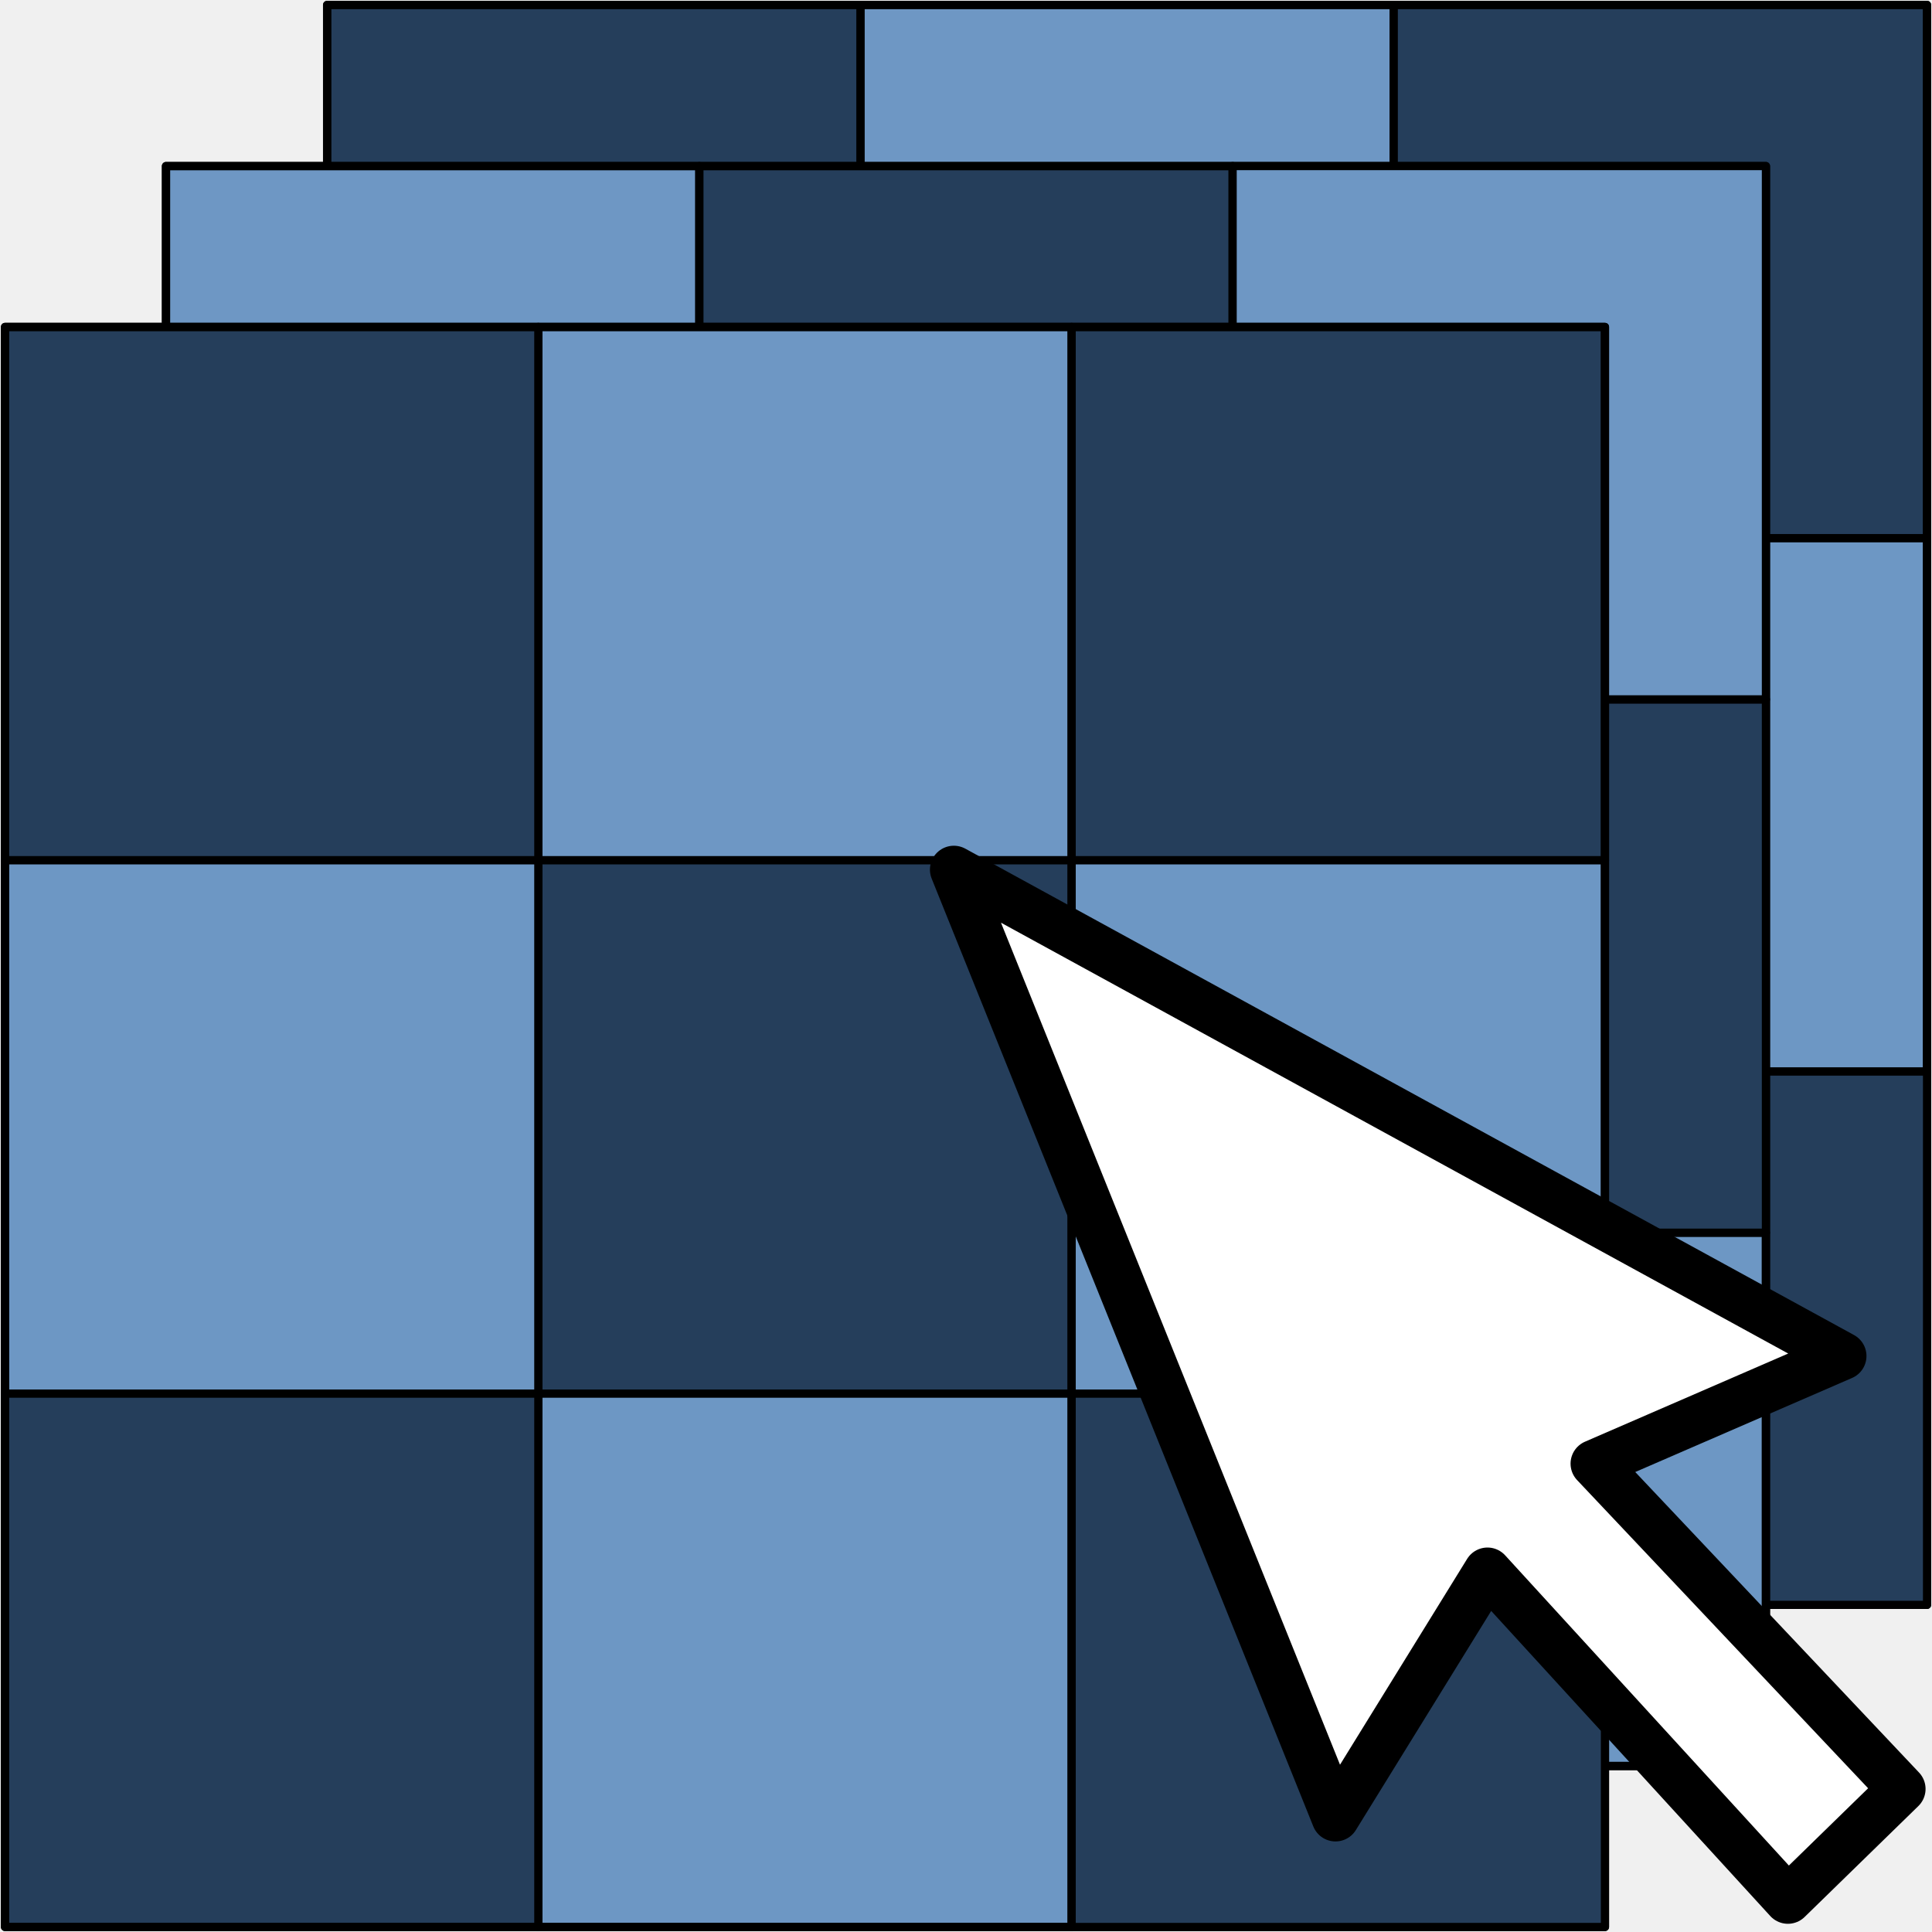
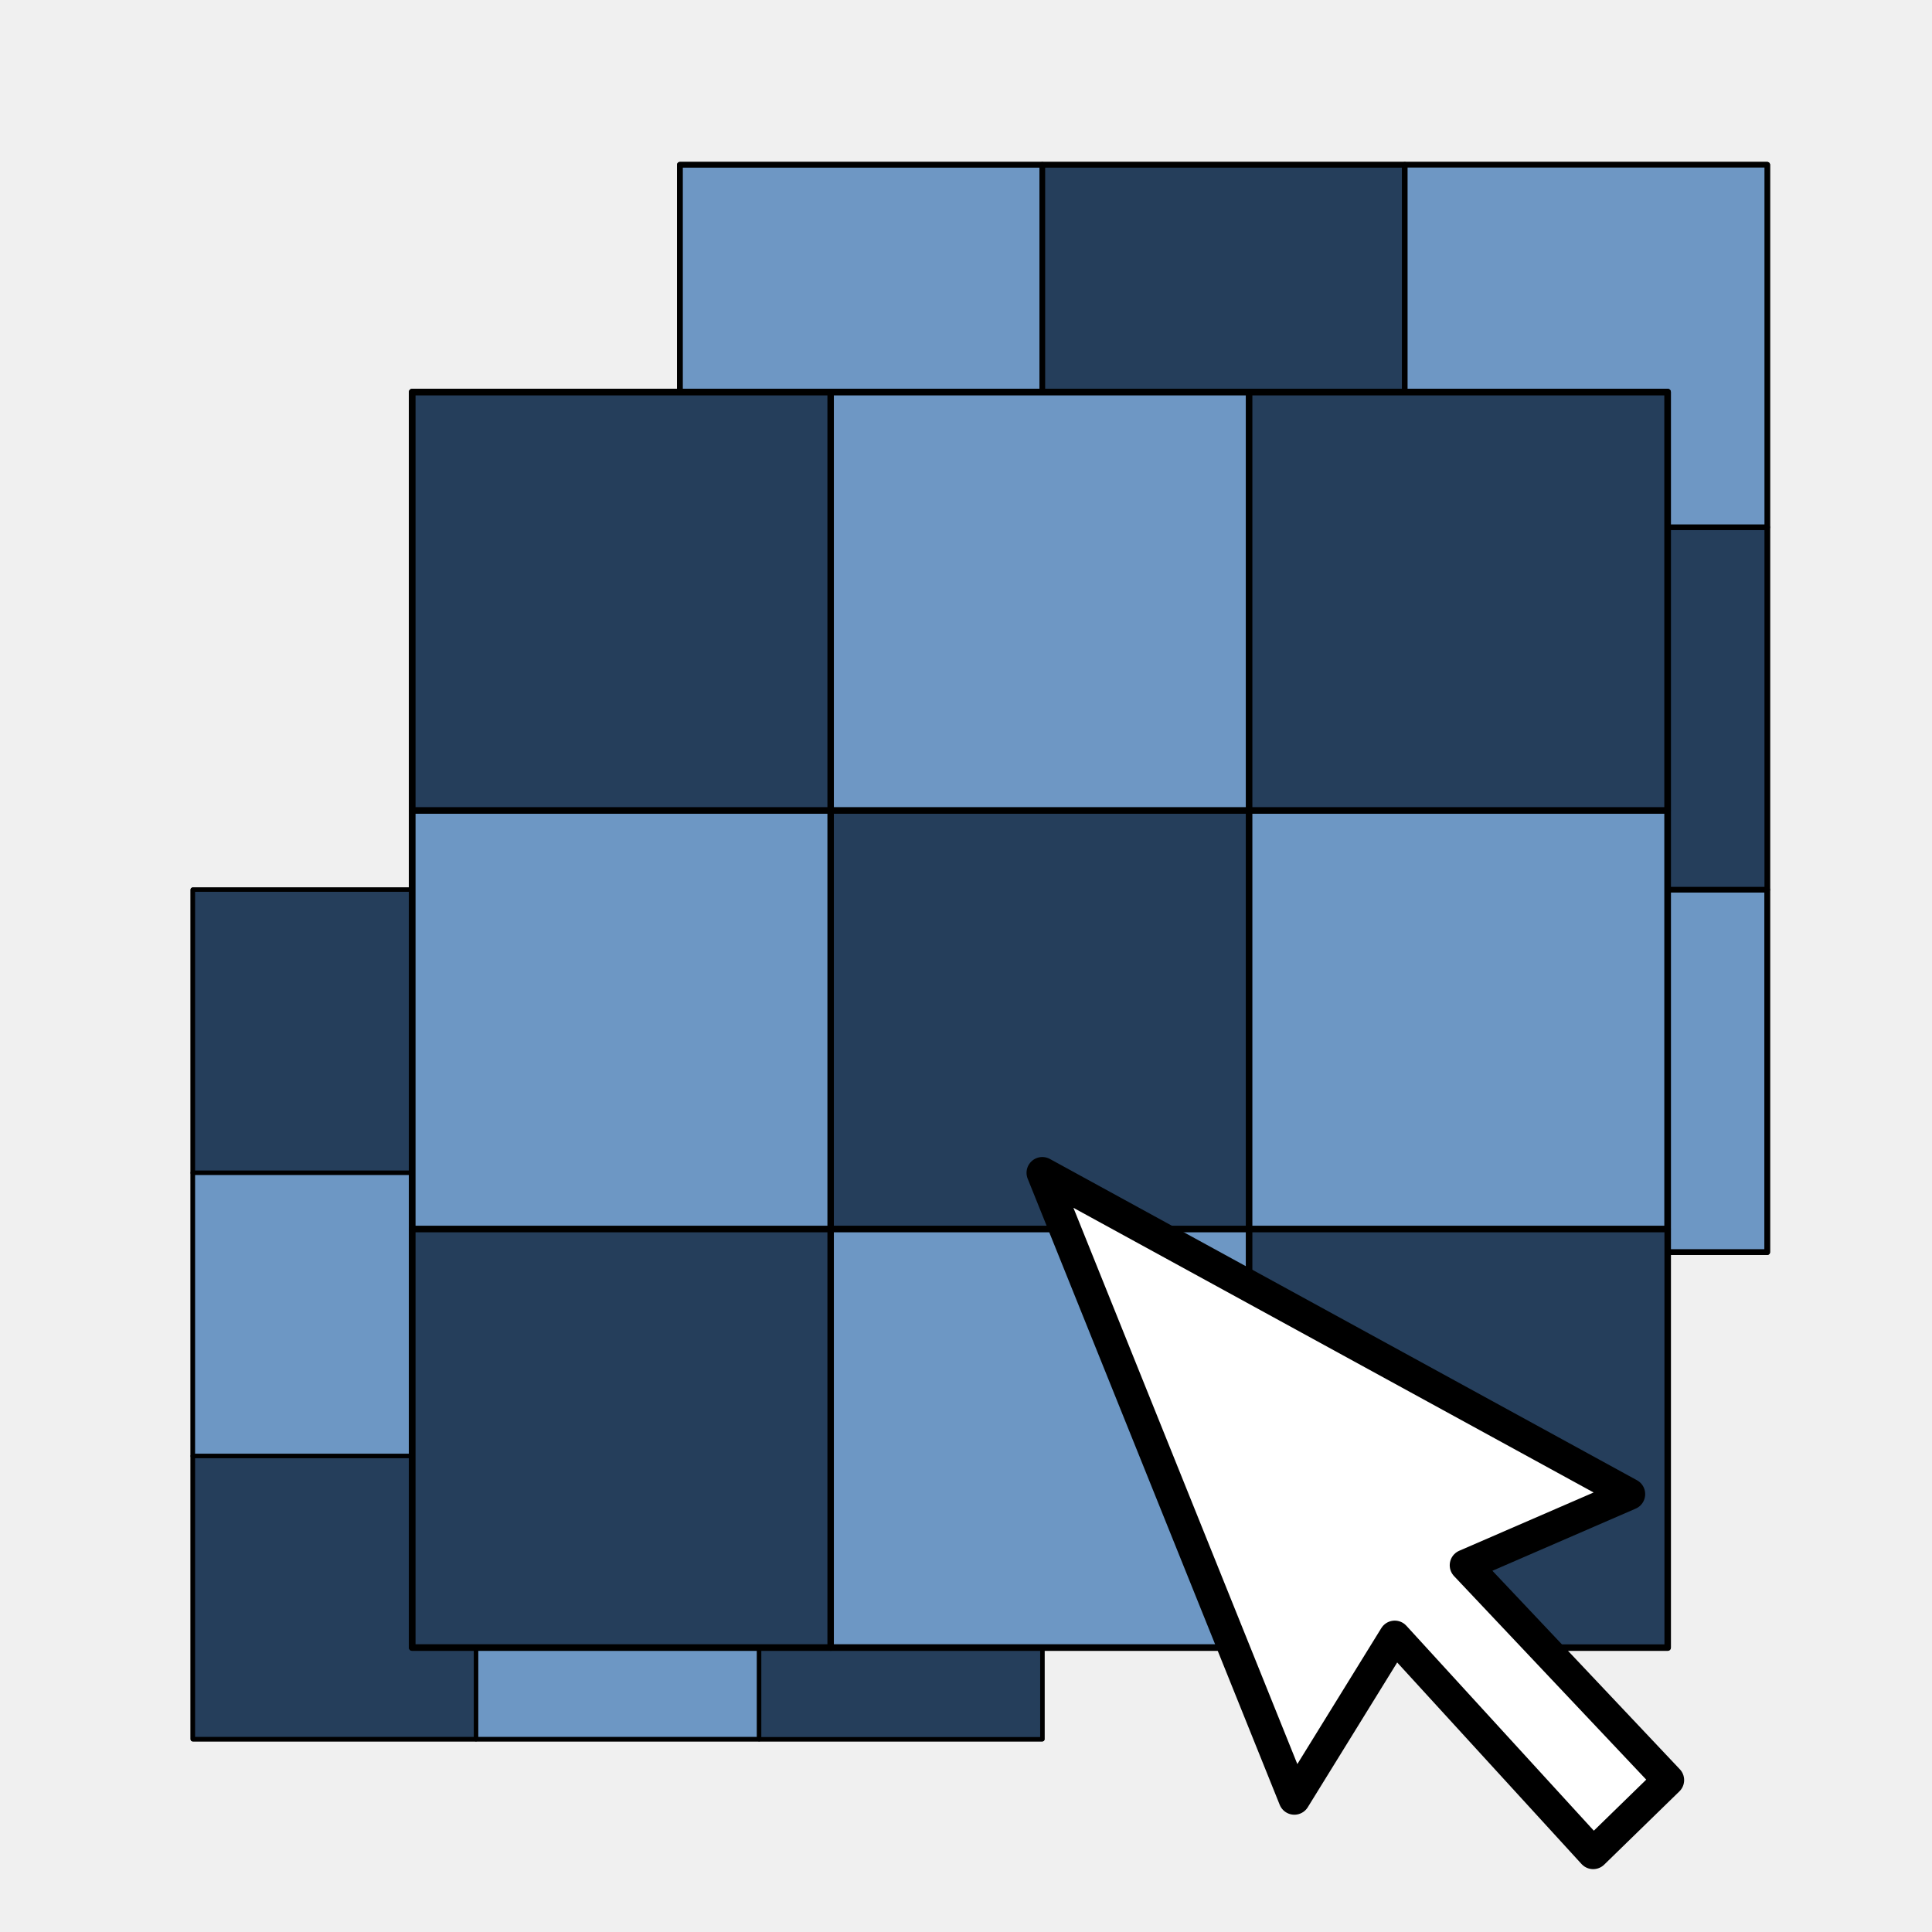
<svg xmlns="http://www.w3.org/2000/svg" version="1.1" width="24" height="24" id="svg5692">
  <defs id="defs5694" />
-   <g id="g6492">
-     <g style="stroke:#000000;stroke-width:0.1;stroke-linejoin:round;stroke-miterlimit:4;stroke-opacity:1;stroke-dasharray:none" transform="matrix(1.01923,0,0,1.01923,-2.673581,-0.2496379)" id="g3006">
-       <rect style="fill:#6e97c4;fill-opacity:1;fill-rule:nonzero;stroke:#000000;stroke-width:0.1;stroke-linejoin:round;stroke-miterlimit:4;stroke-opacity:1;stroke-dasharray:none" id="rect6419" y="0.305" x="13.11" height="6.5" width="6.5" />
-       <rect style="fill:#253e5b;fill-opacity:1;fill-rule:nonzero;stroke:#000000;stroke-width:0.1;stroke-linejoin:round;stroke-miterlimit:4;stroke-opacity:1;stroke-dasharray:none;display:inline" id="rect6419-6" y="0.305" x="19.61" height="6.5" width="6.5" />
-       <rect style="fill:#253e5b;fill-opacity:1;fill-rule:nonzero;stroke:#000000;stroke-width:0.1;stroke-linejoin:round;stroke-miterlimit:4;stroke-opacity:1;stroke-dasharray:none;display:inline" id="rect6419-6-9" y="6.805" x="13.11" height="6.5" width="6.5" />
-       <rect style="fill:#6d97c4;fill-opacity:1;fill-rule:nonzero;stroke:#000000;stroke-width:0.1;stroke-linejoin:round;stroke-miterlimit:4;stroke-opacity:1;stroke-dasharray:none;display:inline" id="rect6419-0" y="6.805" x="19.61" height="6.5" width="6.5" />
-       <rect style="fill:#253e5b;fill-opacity:1;fill-rule:nonzero;stroke:#000000;stroke-width:0.1;stroke-linejoin:round;stroke-miterlimit:4;stroke-opacity:1;stroke-dasharray:none;display:inline" id="rect6419-6-7" y="0.305" x="6.61" height="6.5" width="6.5" />
-       <rect style="fill:#6d97c4;fill-opacity:1;fill-rule:nonzero;stroke:#000000;stroke-width:0.1;stroke-linejoin:round;stroke-miterlimit:4;stroke-opacity:1;stroke-dasharray:none;display:inline" id="rect6419-3" y="6.805" x="6.61" height="6.5" width="6.5" />
-       <rect style="fill:#6d97c4;fill-opacity:1;fill-rule:nonzero;stroke:#000000;stroke-width:0.1;stroke-linejoin:round;stroke-miterlimit:4;stroke-opacity:1;stroke-dasharray:none;display:inline" id="rect6419-5" y="13.305" x="13.11" height="6.5" width="6.5" />
-       <rect style="fill:#253e5b;fill-opacity:1;fill-rule:nonzero;stroke:#000000;stroke-width:0.1;stroke-linejoin:round;stroke-miterlimit:4;stroke-opacity:1;stroke-dasharray:none;display:inline" id="rect6419-6-6" y="13.305" x="6.61" height="6.5" width="6.5" />
-       <rect style="fill:none;stroke:#000000;stroke-width:0.1;stroke-linejoin:round;stroke-miterlimit:4;stroke-opacity:1;stroke-dasharray:none" id="rect6554" y="0.305" x="6.61" height="19.5" width="19.5" />
-       <rect style="fill:#253e5b;fill-opacity:1;fill-rule:nonzero;stroke:#000000;stroke-width:0.1;stroke-linejoin:round;stroke-miterlimit:4;stroke-opacity:1;stroke-dasharray:none;display:inline" id="rect6419-6-3" y="13.305" x="19.61" height="6.5" width="6.5" />
-     </g>
-     <g transform="translate(-41,-2.000001)" id="g6480">
-       <rect style="fill:#6e97c4;fill-opacity:1;fill-rule:nonzero;stroke:#000000;stroke-width:0.102;stroke-linejoin:round;stroke-miterlimit:4;stroke-opacity:1;stroke-dasharray:none" id="rect6419-01" y="4.063" x="43.062" height="6.625" width="6.625" />
-       <rect style="fill:#253e5b;fill-opacity:1;fill-rule:nonzero;stroke:#000000;stroke-width:0.102;stroke-linejoin:round;stroke-miterlimit:4;stroke-opacity:1;stroke-dasharray:none;display:inline" id="rect6419-6-92" y="10.688" x="43.062" height="6.625" width="6.625" />
-       <rect style="fill:#253e5b;fill-opacity:1;fill-rule:nonzero;stroke:#000000;stroke-width:0.102;stroke-linejoin:round;stroke-miterlimit:4;stroke-opacity:1;stroke-dasharray:none;display:inline" id="rect6419-6-9-8" y="17.313" x="49.688" height="6.625" width="6.625" />
-       <rect style="fill:#6d97c4;fill-opacity:1;fill-rule:nonzero;stroke:#000000;stroke-width:0.102;stroke-linejoin:round;stroke-miterlimit:4;stroke-opacity:1;stroke-dasharray:none;display:inline" id="rect6419-0-9" y="10.688" x="49.688" height="6.625" width="6.625" />
-       <rect style="fill:#253e5b;fill-opacity:1;fill-rule:nonzero;stroke:#000000;stroke-width:0.102;stroke-linejoin:round;stroke-miterlimit:4;stroke-opacity:1;stroke-dasharray:none;display:inline" id="rect6419-6-7-9" y="4.063" x="49.688" height="6.625" width="6.625" />
-       <rect style="fill:#6d97c4;fill-opacity:1;fill-rule:nonzero;stroke:#000000;stroke-width:0.102;stroke-linejoin:round;stroke-miterlimit:4;stroke-opacity:1;stroke-dasharray:none;display:inline" id="rect6419-3-0" y="17.313" x="43.062" height="6.625" width="6.625" />
-       <rect style="fill:#6d97c4;fill-opacity:1;fill-rule:nonzero;stroke:#000000;stroke-width:0.102;stroke-linejoin:round;stroke-miterlimit:4;stroke-opacity:1;stroke-dasharray:none;display:inline" id="rect6419-5-3" y="17.313" x="56.312" height="6.625" width="6.625" />
-       <rect style="fill:none;stroke:#000000;stroke-width:0.102;stroke-linejoin:round;stroke-miterlimit:4;stroke-opacity:1;stroke-dasharray:none" id="rect6554-7" y="4.063" x="43.062" height="19.875" width="19.875" />
-       <rect style="fill:#253e5b;fill-opacity:1;fill-rule:nonzero;stroke:#000000;stroke-width:0.102;stroke-linejoin:round;stroke-miterlimit:4;stroke-opacity:1;stroke-dasharray:none;display:inline" id="rect6419-6-3-8" y="10.688" x="56.312" height="6.625" width="6.625" />
-       <rect style="fill:#6e97c4;fill-opacity:1;fill-rule:nonzero;stroke:#000000;stroke-width:0.102;stroke-linejoin:round;stroke-miterlimit:4;stroke-opacity:1;stroke-dasharray:none" id="rect6419-01-5" y="4.063" x="56.312" height="6.625" width="6.625" />
-     </g>
-     <g style="stroke:#000000;stroke-width:0.1;stroke-linejoin:round;stroke-miterlimit:4;stroke-opacity:1;stroke-dasharray:none" id="g3006-0-5" transform="matrix(1.01923,0,0,1.01928,-6.674783,3.75058)">
-       <rect style="fill:#6e97c4;fill-opacity:1;fill-rule:nonzero;stroke:#000000;stroke-width:0.1;stroke-linejoin:round;stroke-miterlimit:4;stroke-opacity:1;stroke-dasharray:none" id="rect6419-01-2" y="0.305" x="13.11" height="6.5" width="6.5" />
-       <rect style="fill:#253e5b;fill-opacity:1;fill-rule:nonzero;stroke:#000000;stroke-width:0.1;stroke-linejoin:round;stroke-miterlimit:4;stroke-opacity:1;stroke-dasharray:none;display:inline" id="rect6419-6-92-7" y="0.305" x="19.61" height="6.5" width="6.5" />
-       <rect style="fill:#253e5b;fill-opacity:1;fill-rule:nonzero;stroke:#000000;stroke-width:0.1;stroke-linejoin:round;stroke-miterlimit:4;stroke-opacity:1;stroke-dasharray:none;display:inline" id="rect6419-6-9-8-2" y="6.805" x="13.11" height="6.5" width="6.5" />
-       <rect style="fill:#6d97c4;fill-opacity:1;fill-rule:nonzero;stroke:#000000;stroke-width:0.1;stroke-linejoin:round;stroke-miterlimit:4;stroke-opacity:1;stroke-dasharray:none;display:inline" id="rect6419-0-9-7" y="6.805" x="19.61" height="6.5" width="6.5" />
-       <rect style="fill:#253e5b;fill-opacity:1;fill-rule:nonzero;stroke:#000000;stroke-width:0.1;stroke-linejoin:round;stroke-miterlimit:4;stroke-opacity:1;stroke-dasharray:none;display:inline" id="rect6419-6-7-9-1" y="0.305" x="6.61" height="6.5" width="6.5" />
-       <rect style="fill:#6d97c4;fill-opacity:1;fill-rule:nonzero;stroke:#000000;stroke-width:0.1;stroke-linejoin:round;stroke-miterlimit:4;stroke-opacity:1;stroke-dasharray:none;display:inline" id="rect6419-3-0-2" y="6.805" x="6.61" height="6.5" width="6.5" />
-       <rect style="fill:#6d97c4;fill-opacity:1;fill-rule:nonzero;stroke:#000000;stroke-width:0.1;stroke-linejoin:round;stroke-miterlimit:4;stroke-opacity:1;stroke-dasharray:none;display:inline" id="rect6419-5-3-2" y="13.305" x="13.11" height="6.5" width="6.5" />
-       <rect style="fill:#253e5b;fill-opacity:1;fill-rule:nonzero;stroke:#000000;stroke-width:0.1;stroke-linejoin:round;stroke-miterlimit:4;stroke-opacity:1;stroke-dasharray:none;display:inline" id="rect6419-6-6-5-7" y="13.305" x="6.61" height="6.5" width="6.5" />
-       <rect style="fill:none;stroke:#000000;stroke-width:0.1;stroke-linejoin:round;stroke-miterlimit:4;stroke-opacity:1;stroke-dasharray:none" id="rect6554-7-3" y="0.305" x="6.61" height="19.5" width="19.5" />
-       <rect style="fill:#253e5b;fill-opacity:1;fill-rule:nonzero;stroke:#000000;stroke-width:0.1;stroke-linejoin:round;stroke-miterlimit:4;stroke-opacity:1;stroke-dasharray:none;display:inline" id="rect6419-6-3-8-3" y="13.305" x="19.61" height="6.5" width="6.5" />
-     </g>
-     <path d="m 22.889,16.845 -11.04,-6.042 4.741,11.775 1.888,-3.057 3.732,4.08 1.413,-1.378 -3.816,-4.041 3.082,-1.337 z" id="path827" style="fill:#ffffff;fill-rule:evenodd;stroke:#000000;stroke-width:0.594;stroke-linecap:round;stroke-linejoin:round;stroke-miterlimit:4;stroke-dasharray:none" />
+   <g id="g3006" transform="matrix(0.5412204,0,0,0.5412204,-1.182942,10.88644)" style="stroke:#000000;stroke-width:0.1;stroke-linejoin:round;stroke-miterlimit:4;stroke-dasharray:none;stroke-opacity:1">
+     <rect width="6.5" height="6.5" x="13.11" y="0.305" id="rect6419" style="fill:#6e97c4;fill-opacity:1;fill-rule:nonzero;stroke:#000000;stroke-width:0.1;stroke-linejoin:round;stroke-miterlimit:4;stroke-dasharray:none;stroke-opacity:1" />
+     <rect width="6.5" height="6.5" x="19.61" y="0.305" id="rect6419-6" style="display:inline;fill:#253e5b;fill-opacity:1;fill-rule:nonzero;stroke:#000000;stroke-width:0.1;stroke-linejoin:round;stroke-miterlimit:4;stroke-dasharray:none;stroke-opacity:1" />
+     <rect width="6.5" height="6.5" x="13.11" y="6.805" id="rect6419-6-9" style="display:inline;fill:#253e5b;fill-opacity:1;fill-rule:nonzero;stroke:#000000;stroke-width:0.1;stroke-linejoin:round;stroke-miterlimit:4;stroke-dasharray:none;stroke-opacity:1" />
+     <rect width="6.5" height="6.5" x="19.61" y="6.805" id="rect6419-0" style="display:inline;fill:#6d97c4;fill-opacity:1;fill-rule:nonzero;stroke:#000000;stroke-width:0.1;stroke-linejoin:round;stroke-miterlimit:4;stroke-dasharray:none;stroke-opacity:1" />
+     <rect width="6.5" height="6.5" x="6.61" y="0.305" id="rect6419-6-7" style="display:inline;fill:#253e5b;fill-opacity:1;fill-rule:nonzero;stroke:#000000;stroke-width:0.1;stroke-linejoin:round;stroke-miterlimit:4;stroke-dasharray:none;stroke-opacity:1" />
+     <rect width="6.5" height="6.5" x="6.61" y="6.805" id="rect6419-3" style="display:inline;fill:#6d97c4;fill-opacity:1;fill-rule:nonzero;stroke:#000000;stroke-width:0.1;stroke-linejoin:round;stroke-miterlimit:4;stroke-dasharray:none;stroke-opacity:1" />
+     <rect width="6.5" height="6.5" x="13.11" y="13.305" id="rect6419-5" style="display:inline;fill:#6d97c4;fill-opacity:1;fill-rule:nonzero;stroke:#000000;stroke-width:0.1;stroke-linejoin:round;stroke-miterlimit:4;stroke-dasharray:none;stroke-opacity:1" />
+     <rect width="6.5" height="6.5" x="6.61" y="13.305" id="rect6419-6-6" style="display:inline;fill:#253e5b;fill-opacity:1;fill-rule:nonzero;stroke:#000000;stroke-width:0.1;stroke-linejoin:round;stroke-miterlimit:4;stroke-dasharray:none;stroke-opacity:1" />
+     <rect width="19.5" height="19.5" x="6.61" y="0.305" id="rect6554" style="fill:none;stroke:#000000;stroke-width:0.1;stroke-linejoin:round;stroke-miterlimit:4;stroke-dasharray:none;stroke-opacity:1" />
+     <rect width="6.5" height="6.5" x="19.61" y="13.305" id="rect6419-6-3" style="display:inline;fill:#253e5b;fill-opacity:1;fill-rule:nonzero;stroke:#000000;stroke-width:0.1;stroke-linejoin:round;stroke-miterlimit:4;stroke-dasharray:none;stroke-opacity:1" />
  </g>
+   <g id="g6480" transform="matrix(0.6796524,0,0,0.6796524,-20.82179,-0.7149246)">
+     <rect width="6.625" height="6.625" x="43.062" y="4.063" id="rect6419-01" style="fill:#6e97c4;fill-opacity:1;fill-rule:nonzero;stroke:#000000;stroke-width:0.102;stroke-linejoin:round;stroke-miterlimit:4;stroke-dasharray:none;stroke-opacity:1" />
+     <rect width="6.625" height="6.625" x="43.062" y="10.688" id="rect6419-6-92" style="display:inline;fill:#253e5b;fill-opacity:1;fill-rule:nonzero;stroke:#000000;stroke-width:0.102;stroke-linejoin:round;stroke-miterlimit:4;stroke-dasharray:none;stroke-opacity:1" />
+     <rect width="6.625" height="6.625" x="49.688" y="17.313" id="rect6419-6-9-8" style="display:inline;fill:#253e5b;fill-opacity:1;fill-rule:nonzero;stroke:#000000;stroke-width:0.102;stroke-linejoin:round;stroke-miterlimit:4;stroke-dasharray:none;stroke-opacity:1" />
+     <rect width="6.625" height="6.625" x="49.688" y="10.688" id="rect6419-0-9" style="display:inline;fill:#6d97c4;fill-opacity:1;fill-rule:nonzero;stroke:#000000;stroke-width:0.102;stroke-linejoin:round;stroke-miterlimit:4;stroke-dasharray:none;stroke-opacity:1" />
+     <rect width="6.625" height="6.625" x="49.688" y="4.063" id="rect6419-6-7-9" style="display:inline;fill:#253e5b;fill-opacity:1;fill-rule:nonzero;stroke:#000000;stroke-width:0.102;stroke-linejoin:round;stroke-miterlimit:4;stroke-dasharray:none;stroke-opacity:1" />
+     <rect width="6.625" height="6.625" x="43.062" y="17.313" id="rect6419-3-0" style="display:inline;fill:#6d97c4;fill-opacity:1;fill-rule:nonzero;stroke:#000000;stroke-width:0.102;stroke-linejoin:round;stroke-miterlimit:4;stroke-dasharray:none;stroke-opacity:1" />
+     <rect width="6.625" height="6.625" x="56.312" y="17.313" id="rect6419-5-3" style="display:inline;fill:#6d97c4;fill-opacity:1;fill-rule:nonzero;stroke:#000000;stroke-width:0.102;stroke-linejoin:round;stroke-miterlimit:4;stroke-dasharray:none;stroke-opacity:1" />
+     <rect width="19.875" height="19.875" x="43.062" y="4.063" id="rect6554-7" style="fill:none;stroke:#000000;stroke-width:0.102;stroke-linejoin:round;stroke-miterlimit:4;stroke-dasharray:none;stroke-opacity:1" />
+     <rect width="6.625" height="6.625" x="56.312" y="10.688" id="rect6419-6-3-8" style="display:inline;fill:#253e5b;fill-opacity:1;fill-rule:nonzero;stroke:#000000;stroke-width:0.102;stroke-linejoin:round;stroke-miterlimit:4;stroke-dasharray:none;stroke-opacity:1" />
+     <rect width="6.625" height="6.625" x="56.312" y="4.063" id="rect6419-01-5" style="fill:#6e97c4;fill-opacity:1;fill-rule:nonzero;stroke:#000000;stroke-width:0.102;stroke-linejoin:round;stroke-miterlimit:4;stroke-dasharray:none;stroke-opacity:1" />
+   </g>
+   <g transform="matrix(0.7998265,0,0,0.7998654,-0.1671996,4.625695)" id="g3006-0-5" style="stroke:#000000;stroke-width:0.1;stroke-linejoin:round;stroke-miterlimit:4;stroke-dasharray:none;stroke-opacity:1">
+     <rect width="6.5" height="6.5" x="13.11" y="0.305" id="rect6419-01-2" style="fill:#6e97c4;fill-opacity:1;fill-rule:nonzero;stroke:#000000;stroke-width:0.1;stroke-linejoin:round;stroke-miterlimit:4;stroke-dasharray:none;stroke-opacity:1" />
+     <rect width="6.5" height="6.5" x="19.61" y="0.305" id="rect6419-6-92-7" style="display:inline;fill:#253e5b;fill-opacity:1;fill-rule:nonzero;stroke:#000000;stroke-width:0.1;stroke-linejoin:round;stroke-miterlimit:4;stroke-dasharray:none;stroke-opacity:1" />
+     <rect width="6.5" height="6.5" x="13.11" y="6.805" id="rect6419-6-9-8-2" style="display:inline;fill:#253e5b;fill-opacity:1;fill-rule:nonzero;stroke:#000000;stroke-width:0.1;stroke-linejoin:round;stroke-miterlimit:4;stroke-dasharray:none;stroke-opacity:1" />
+     <rect width="6.5" height="6.5" x="19.61" y="6.805" id="rect6419-0-9-7" style="display:inline;fill:#6d97c4;fill-opacity:1;fill-rule:nonzero;stroke:#000000;stroke-width:0.1;stroke-linejoin:round;stroke-miterlimit:4;stroke-dasharray:none;stroke-opacity:1" />
+     <rect width="6.5" height="6.5" x="6.61" y="0.305" id="rect6419-6-7-9-1" style="display:inline;fill:#253e5b;fill-opacity:1;fill-rule:nonzero;stroke:#000000;stroke-width:0.1;stroke-linejoin:round;stroke-miterlimit:4;stroke-dasharray:none;stroke-opacity:1" />
+     <rect width="6.5" height="6.5" x="6.61" y="6.805" id="rect6419-3-0-2" style="display:inline;fill:#6d97c4;fill-opacity:1;fill-rule:nonzero;stroke:#000000;stroke-width:0.1;stroke-linejoin:round;stroke-miterlimit:4;stroke-dasharray:none;stroke-opacity:1" />
+     <rect width="6.5" height="6.5" x="13.11" y="13.305" id="rect6419-5-3-2" style="display:inline;fill:#6d97c4;fill-opacity:1;fill-rule:nonzero;stroke:#000000;stroke-width:0.1;stroke-linejoin:round;stroke-miterlimit:4;stroke-dasharray:none;stroke-opacity:1" />
+     <rect width="6.5" height="6.5" x="6.61" y="13.305" id="rect6419-6-6-5-7" style="display:inline;fill:#253e5b;fill-opacity:1;fill-rule:nonzero;stroke:#000000;stroke-width:0.1;stroke-linejoin:round;stroke-miterlimit:4;stroke-dasharray:none;stroke-opacity:1" />
+     <rect width="19.5" height="19.5" x="6.61" y="0.305" id="rect6554-7-3" style="fill:none;stroke:#000000;stroke-width:0.1;stroke-linejoin:round;stroke-miterlimit:4;stroke-dasharray:none;stroke-opacity:1" />
+     <rect width="6.5" height="6.5" x="19.61" y="13.305" id="rect6419-6-3-8-3" style="display:inline;fill:#253e5b;fill-opacity:1;fill-rule:nonzero;stroke:#000000;stroke-width:0.1;stroke-linejoin:round;stroke-miterlimit:4;stroke-dasharray:none;stroke-opacity:1" />
+   </g>
+   <path style="fill:#ffffff;fill-rule:evenodd;stroke:#000000;stroke-width:0.392;stroke-linecap:round;stroke-linejoin:round;stroke-miterlimit:4;stroke-dasharray:none" id="path827" d="m 20.241,18.56 -7.293,-3.991 3.131,7.778 1.247,-2.019 2.465,2.695 0.934,-0.91 -2.52,-2.669 2.036,-0.883 z" />
</svg>
